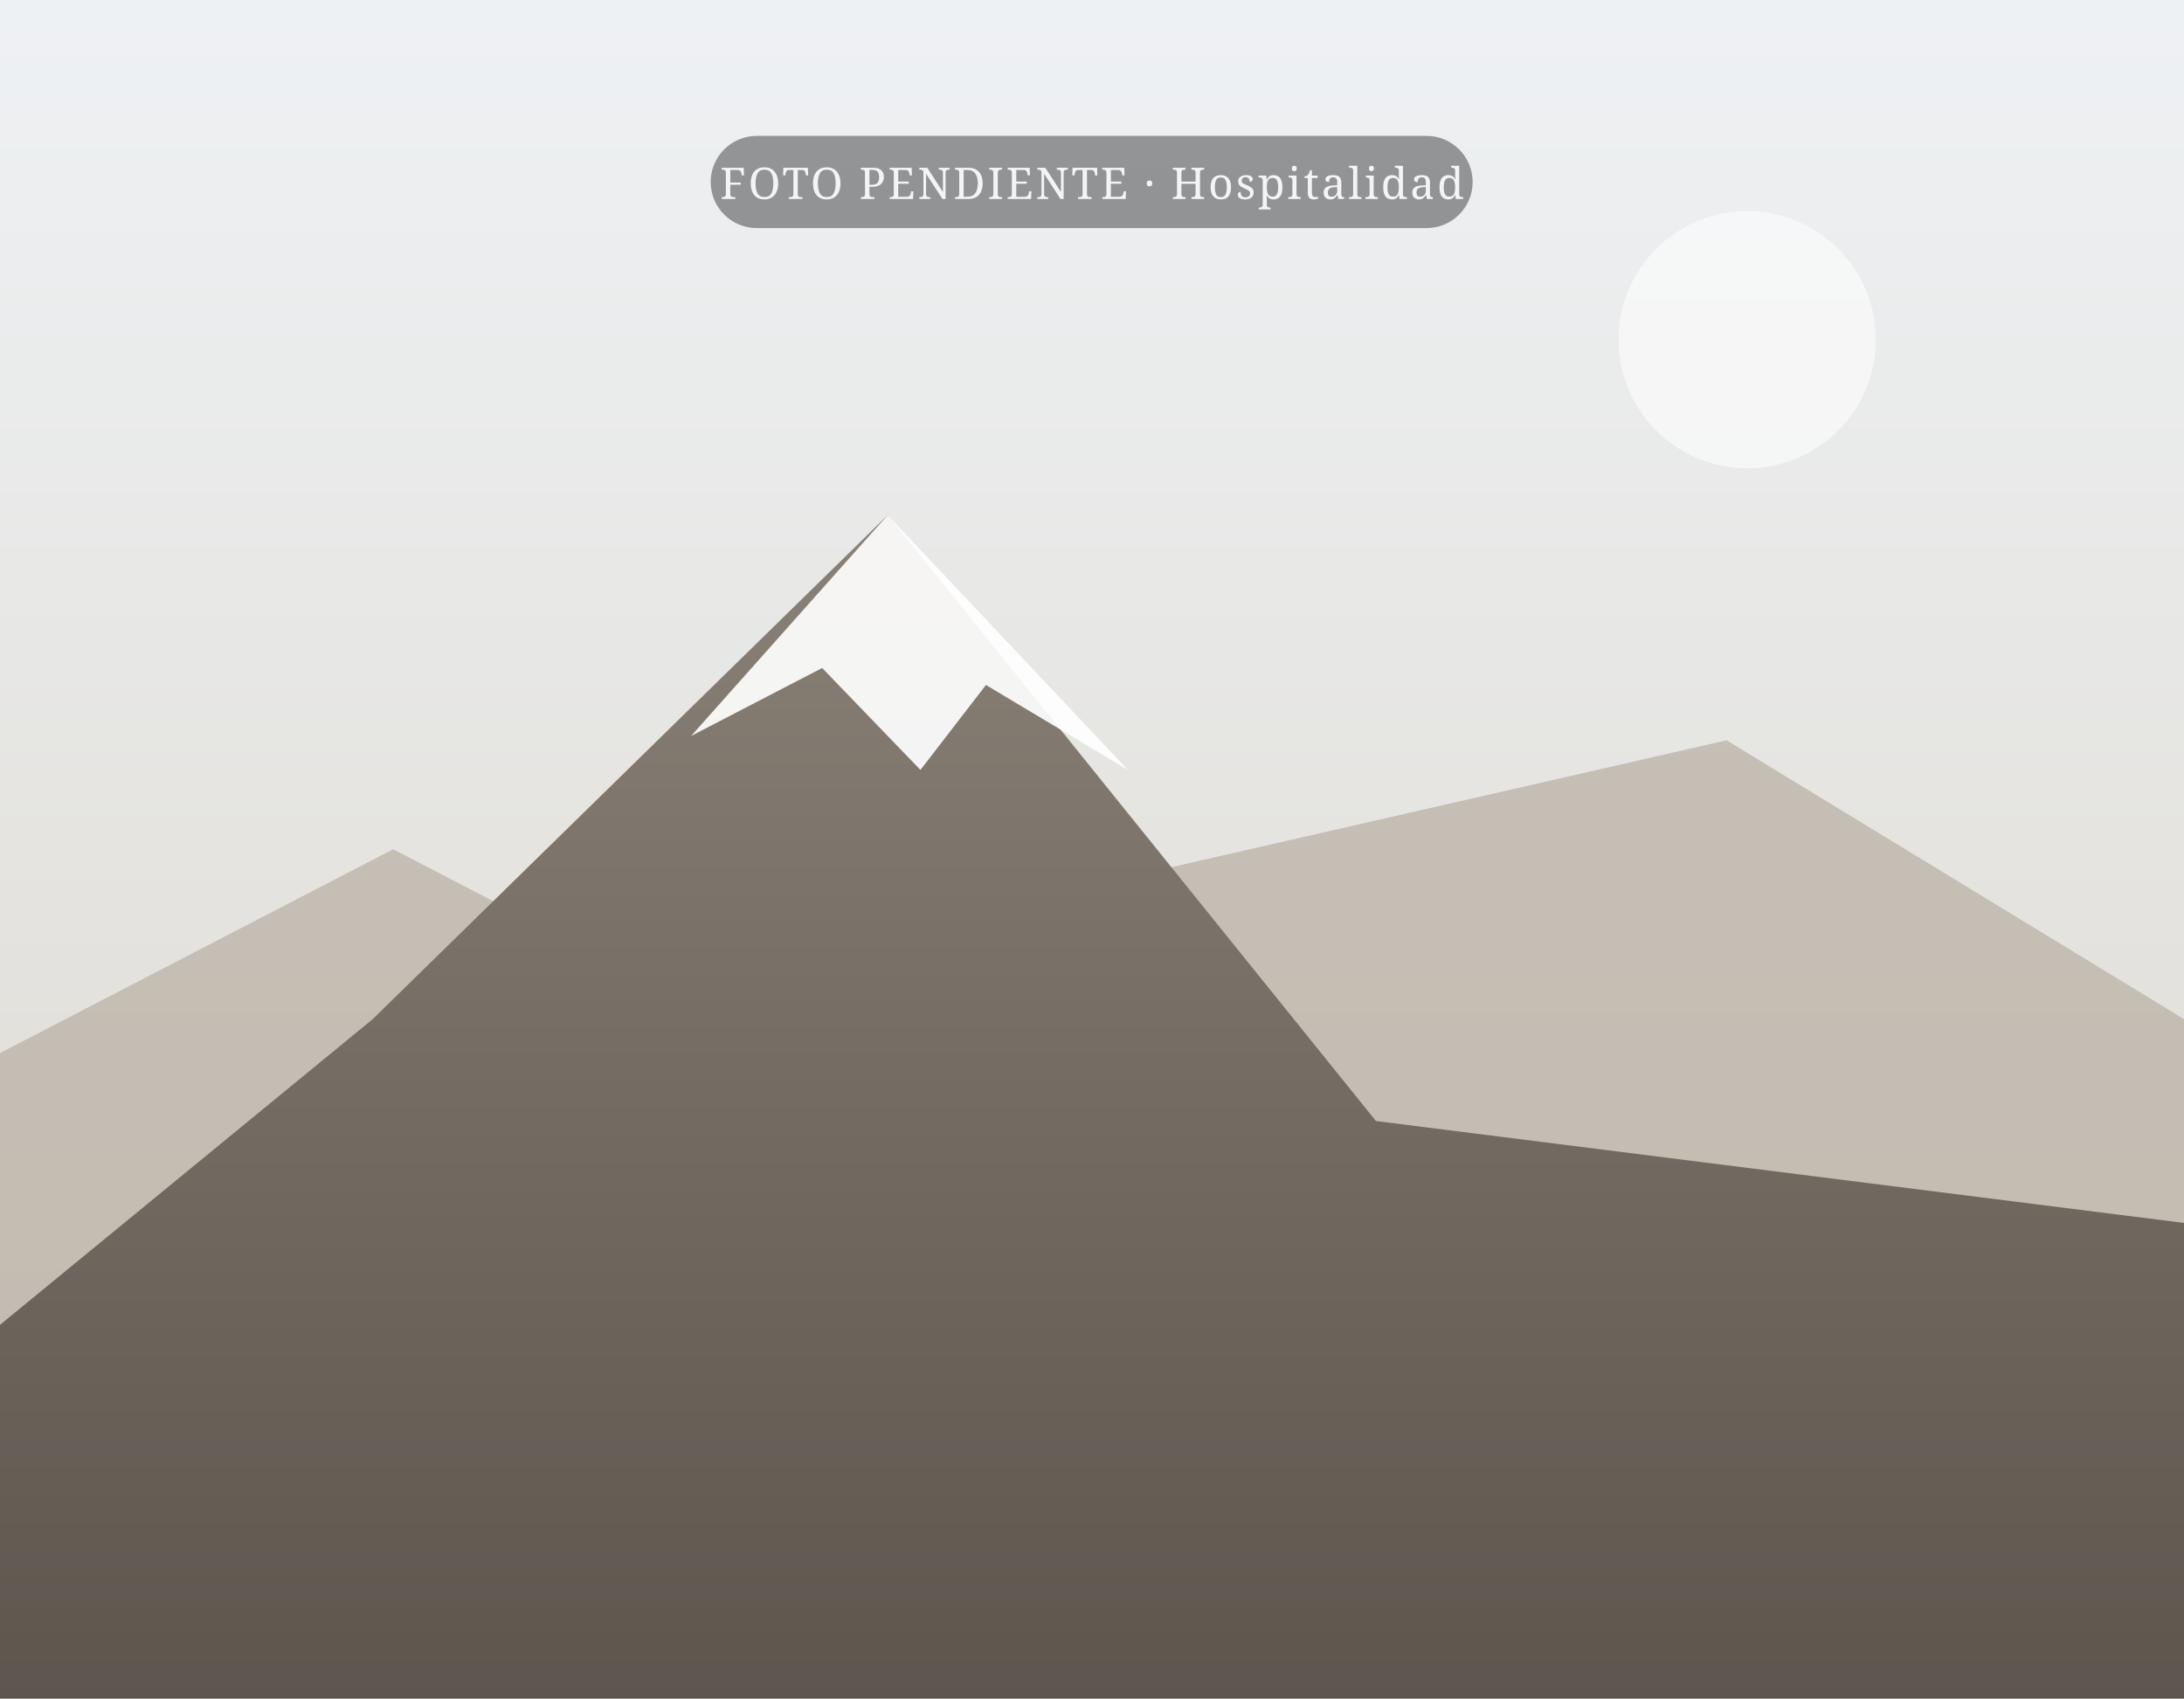
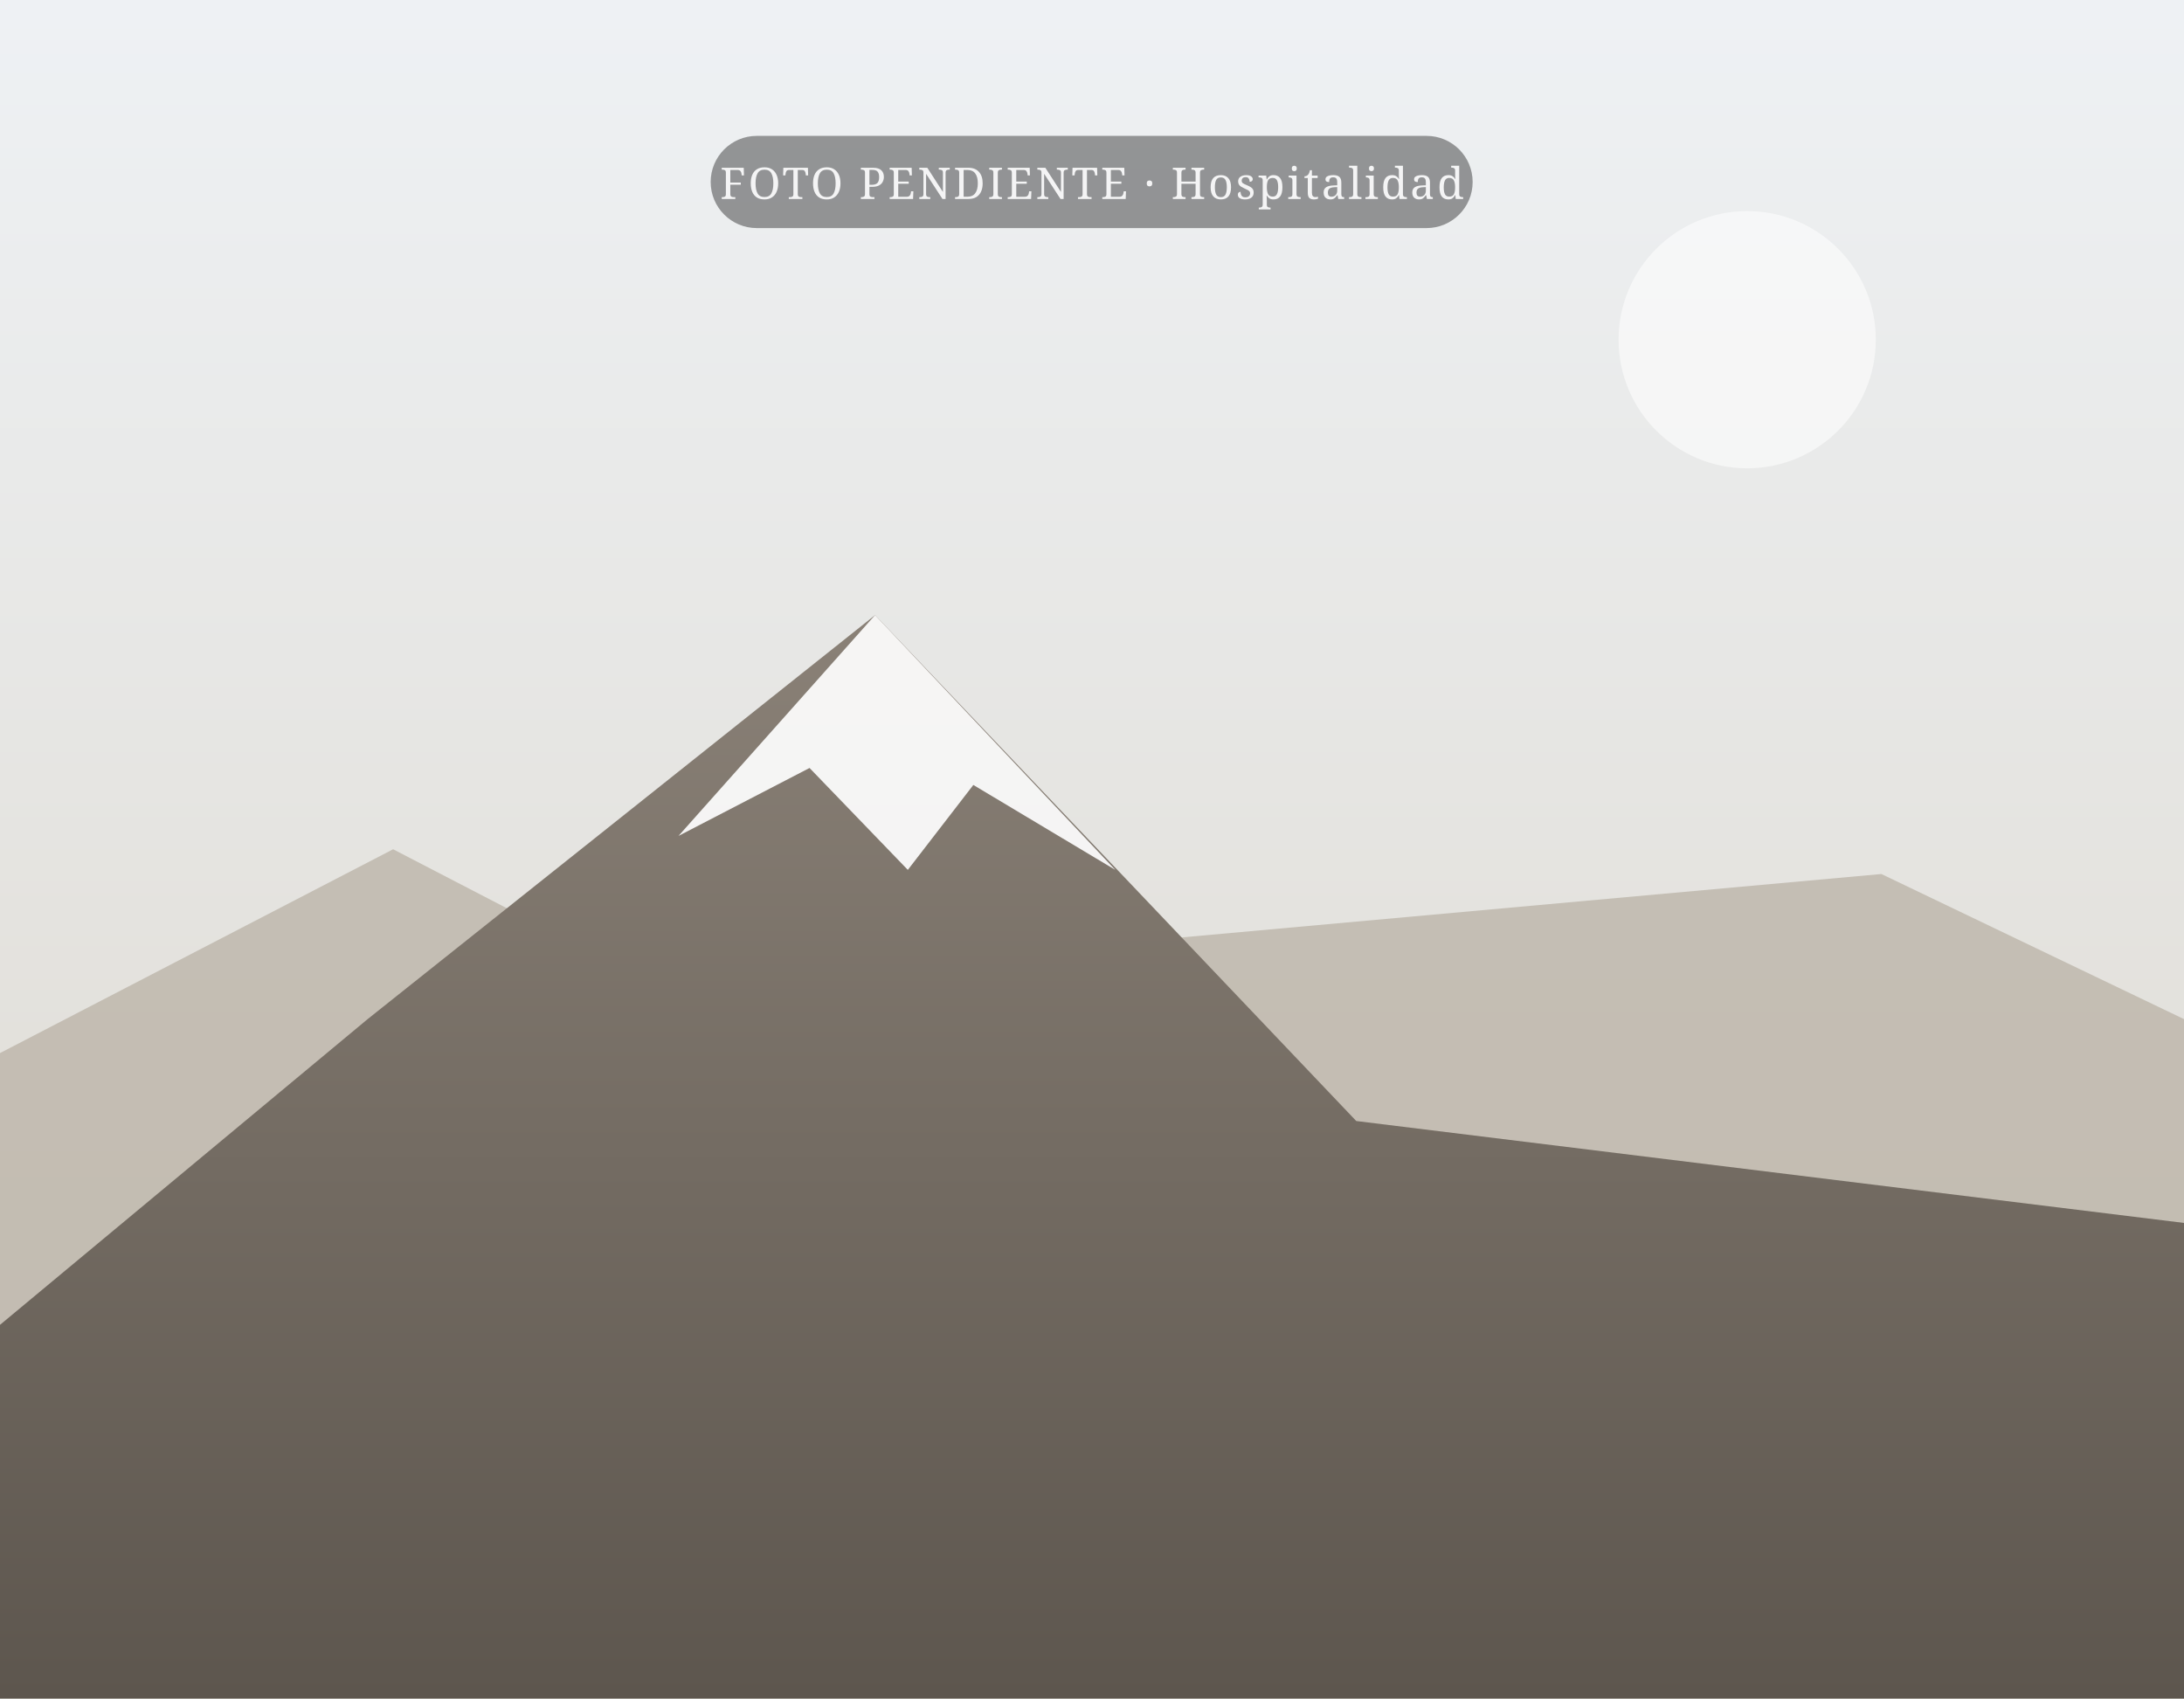
<svg xmlns="http://www.w3.org/2000/svg" viewBox="0 0 900 700" width="900" height="700" role="img" aria-label="FOTO PENDIENTE · Hospitalidad">
  <defs>
    <linearGradient id="sky" x1="0" y1="0" x2="0" y2="1">
      <stop offset="0" stop-color="#eef1f4" />
      <stop offset="1" stop-color="#dcd7cd" />
    </linearGradient>
    <linearGradient id="ground" x1="0" y1="0" x2="0" y2="1">
      <stop offset="0" stop-color="#8a8177" />
      <stop offset="1" stop-color="#5d564e" />
    </linearGradient>
  </defs>
  <rect width="900" height="700" fill="url(#sky)" />
  <circle cx="720" cy="140" r="53" fill="#ffffff" opacity=".55" />
-   <path d="M0 700 L0 434 L162 350 L270 406 L711.5 305.1 L900 420 L900 700 Z" fill="#b9b2a6" opacity=".75" />
-   <path d="M0 700 L0 546.0 L153.6 420.0 L365.8 212.3 L567.0 462.0 L900 504.0 L900 700 Z" fill="url(#ground)" />
-   <path d="M284.8 303.3 L365.8 212.3 L464.8 317.3 L406.3 282.3 L379.3 317.3 L338.8 275.3 Z" fill="#ffffff" opacity=".92" />
+   <path d="M0 700 L0 434 L162 350 L270 406 L775.3 360.2 L900 420 L900 700 Z" fill="#b9b2a6" opacity=".75" />
+   <path d="M0 700 L0 546.0 L151.5 420.0 L360.6 253.5 L558.9 462.0 L900 504.0 L900 700 Z" fill="url(#ground)" />
+   <path d="M279.6 344.5 L360.6 253.5 L459.6 358.5 L401.1 323.5 L374.1 358.5 L333.6 316.5 Z" fill="#ffffff" opacity=".92" />
  <rect x="292.86" y="56" width="314" height="38" rx="19" fill="#000000" opacity=".38" />
  <text x="450" y="82" text-anchor="middle" font-family="Georgia, serif" font-size="18" fill="#ffffff" opacity=".9" letter-spacing="1">FOTO PENDIENTE · Hospitalidad</text>
</svg>
